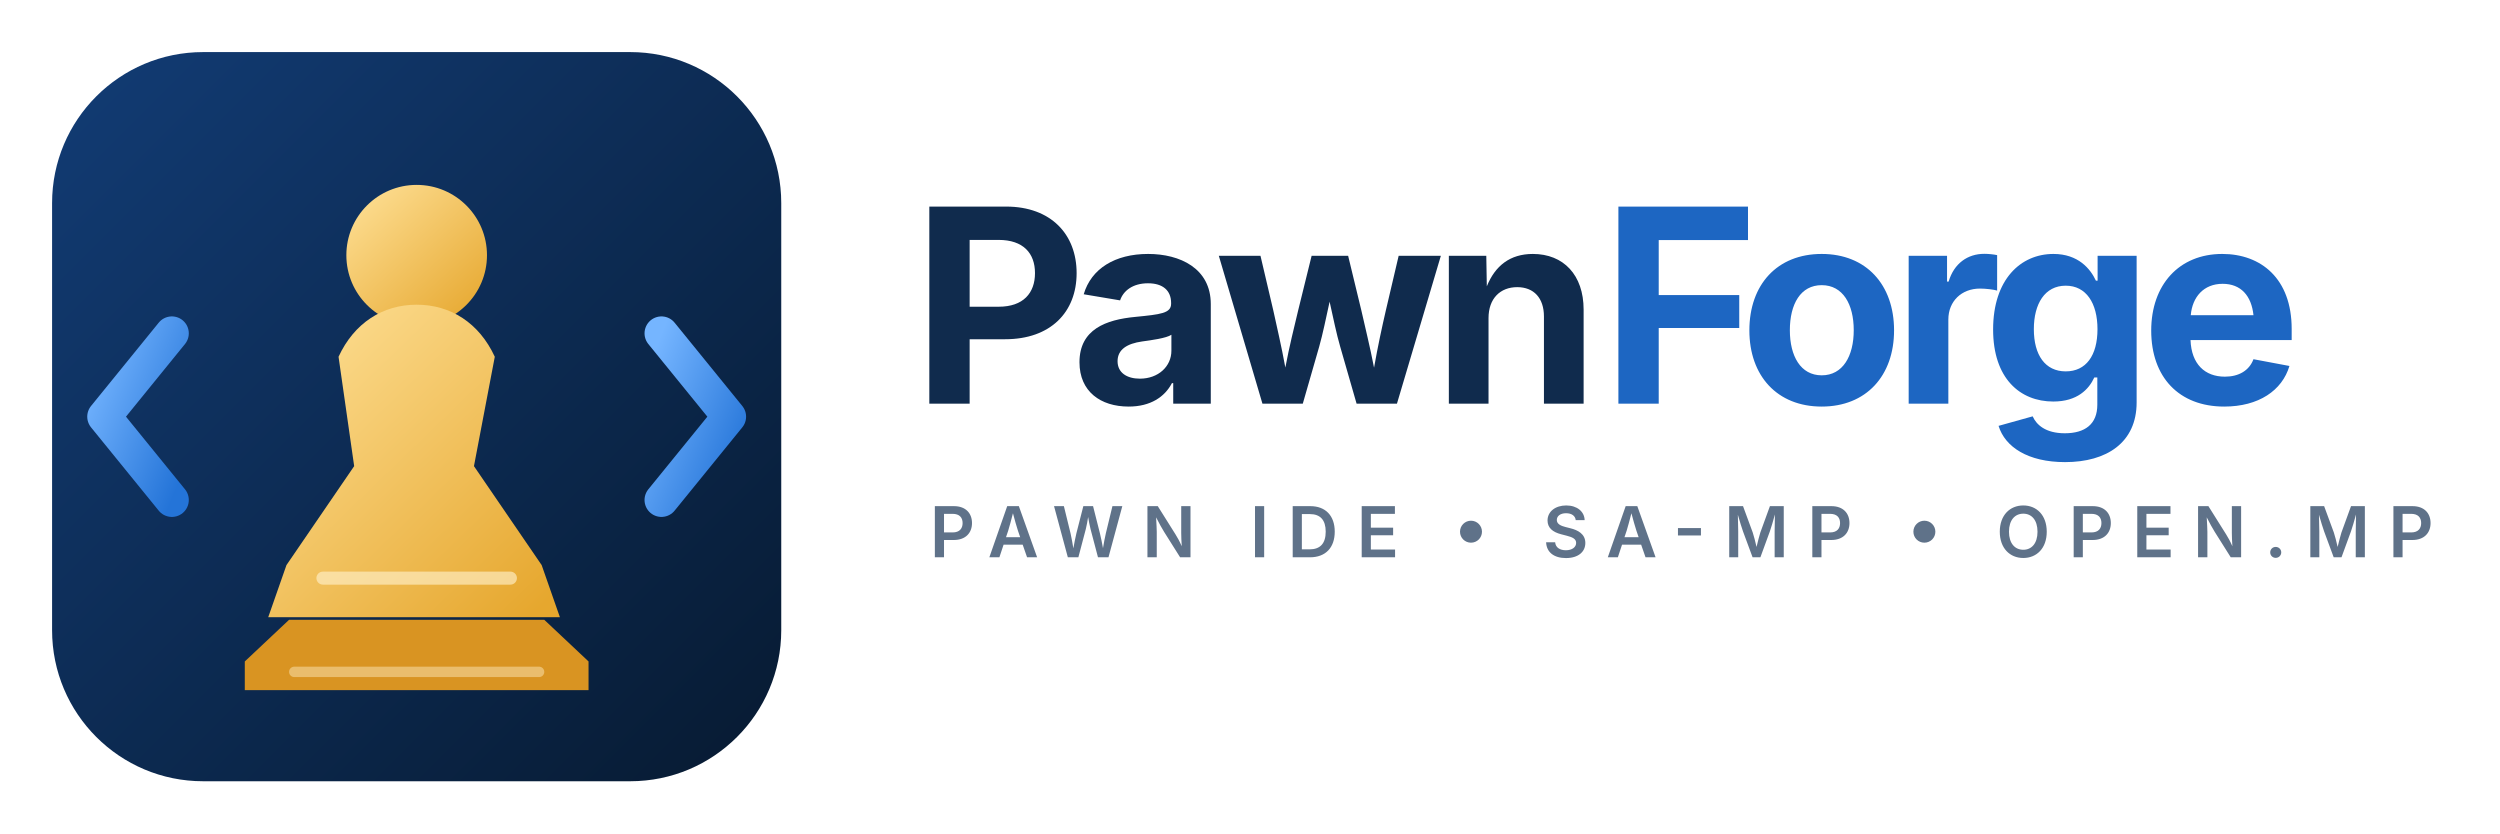
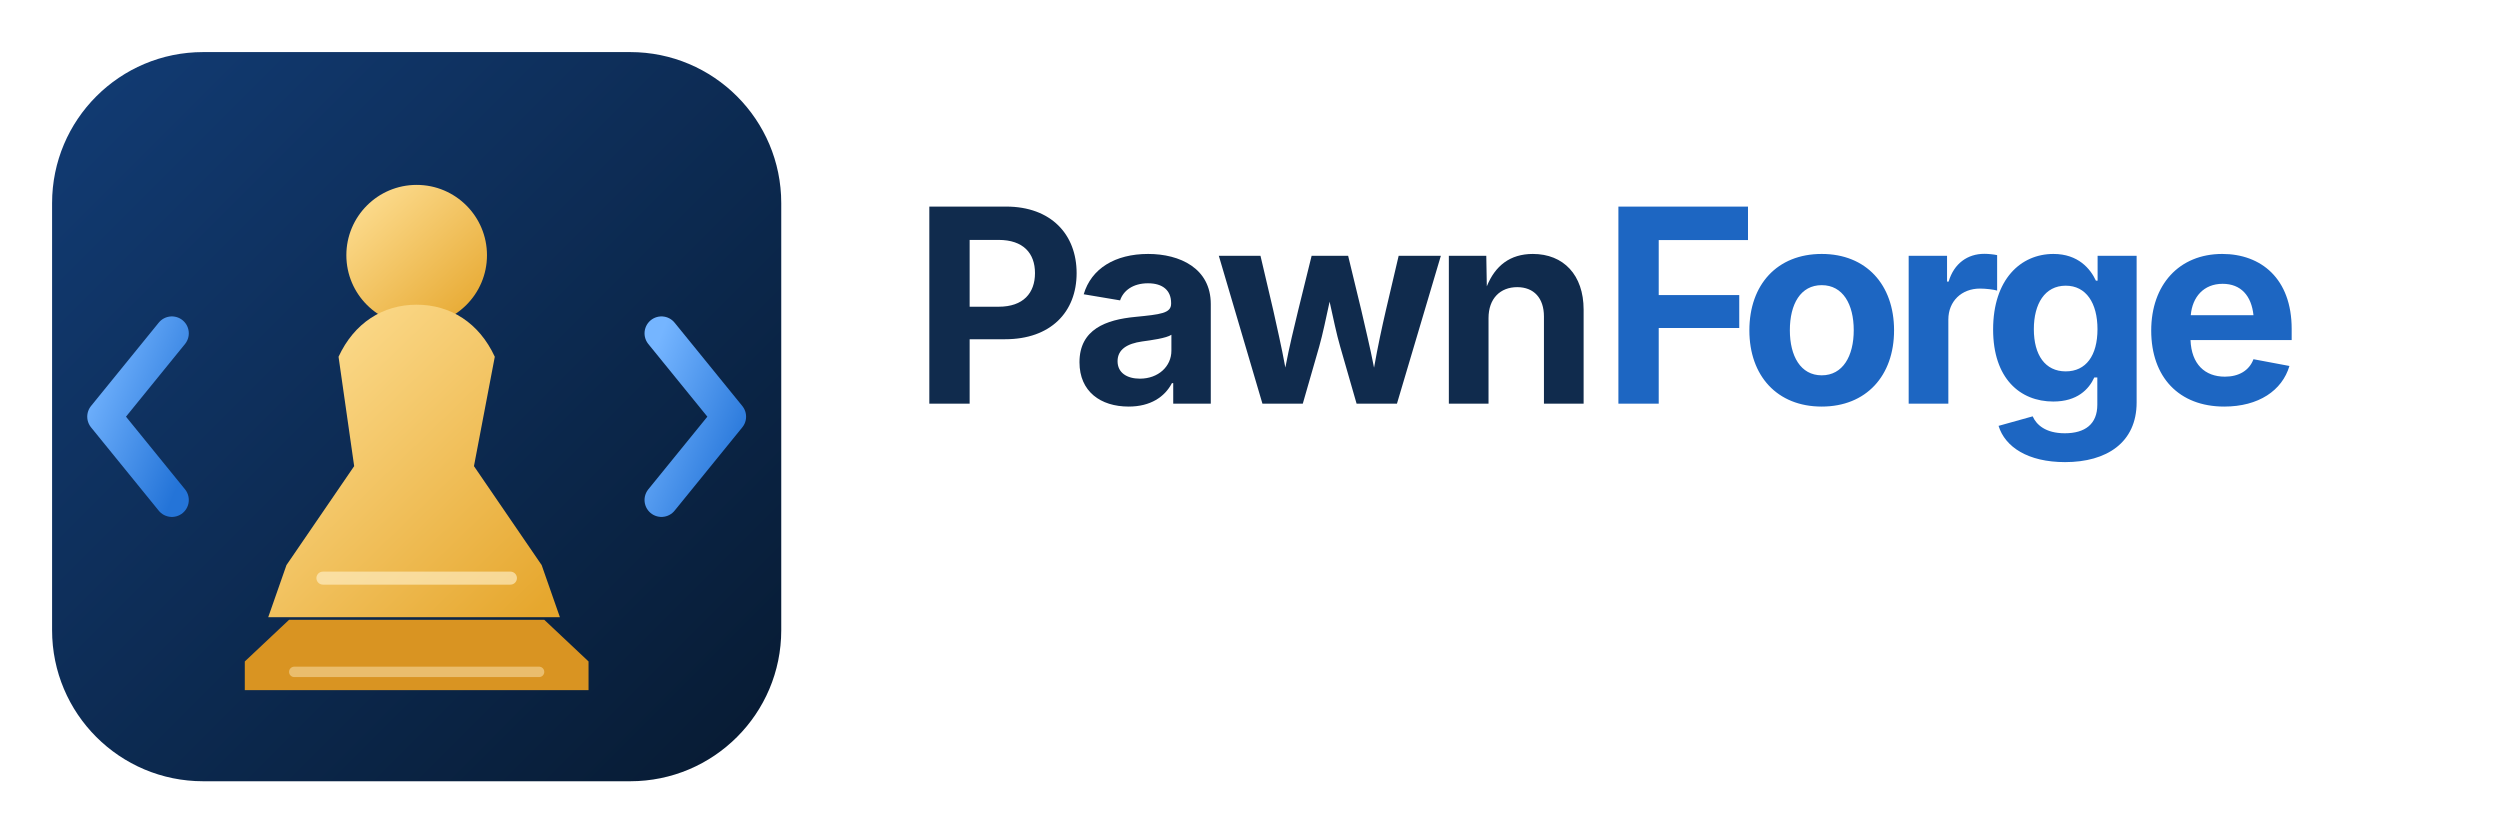
<svg xmlns="http://www.w3.org/2000/svg" width="960" height="320" viewBox="0 0 960 320" role="img" aria-labelledby="title desc">
  <defs>
    <linearGradient id="bg" x1="0" y1="0" x2="1" y2="1">
      <stop offset="0" stop-color="#123C75" />
      <stop offset="1" stop-color="#071A31" />
    </linearGradient>
    <linearGradient id="gold" x1="0" y1="0" x2="0.9" y2="1">
      <stop offset="0" stop-color="#FFE29A" />
      <stop offset="1" stop-color="#E6A72E" />
    </linearGradient>
    <linearGradient id="blue" x1="0" y1="0" x2="1" y2="1">
      <stop offset="0" stop-color="#75B5FF" />
      <stop offset="1" stop-color="#2474D8" />
    </linearGradient>
  </defs>
  <g transform="translate(20 20)">
    <rect width="280" height="280" rx="58" fill="url(#bg)" />
    <path d="M46 108 20 140l26 32" fill="none" stroke="url(#blue)" stroke-width="13" stroke-linecap="round" stroke-linejoin="round" />
    <path d="m234 108 26 32-26 32" fill="none" stroke="url(#blue)" stroke-width="13" stroke-linecap="round" stroke-linejoin="round" />
    <circle cx="140" cy="78" r="27" fill="url(#gold)" />
    <path d="M110 117c6-13 17-20 30-20s24 7 30 20l-8 42 26 38 7 20H83l7-20 26-38z" fill="url(#gold)" />
    <path d="M91 218h98l17 16v11H74v-11z" fill="#D99422" />
    <path d="M104 202h72" stroke="#FFF0C7" stroke-width="5" stroke-linecap="round" opacity=".65" />
    <path d="M93 238h94" stroke="#FFF0C7" stroke-width="4" stroke-linecap="round" opacity=".45" />
  </g>
  <g transform="translate(350 0)">
    <text x="0" y="155" font-family="Inter,Segoe UI,Arial,sans-serif" font-size="104" font-weight="750" letter-spacing="-5" fill="#102B4D">Pawn<tspan fill="#1D66C2">Forge</tspan>
    </text>
-     <text x="7" y="214" font-family="Inter,Segoe UI,Arial,sans-serif" font-size="27" font-weight="600" letter-spacing="7" fill="#5F7289">PAWN IDE  •  SA-MP  •  OPEN.MP</text>
  </g>
</svg>
